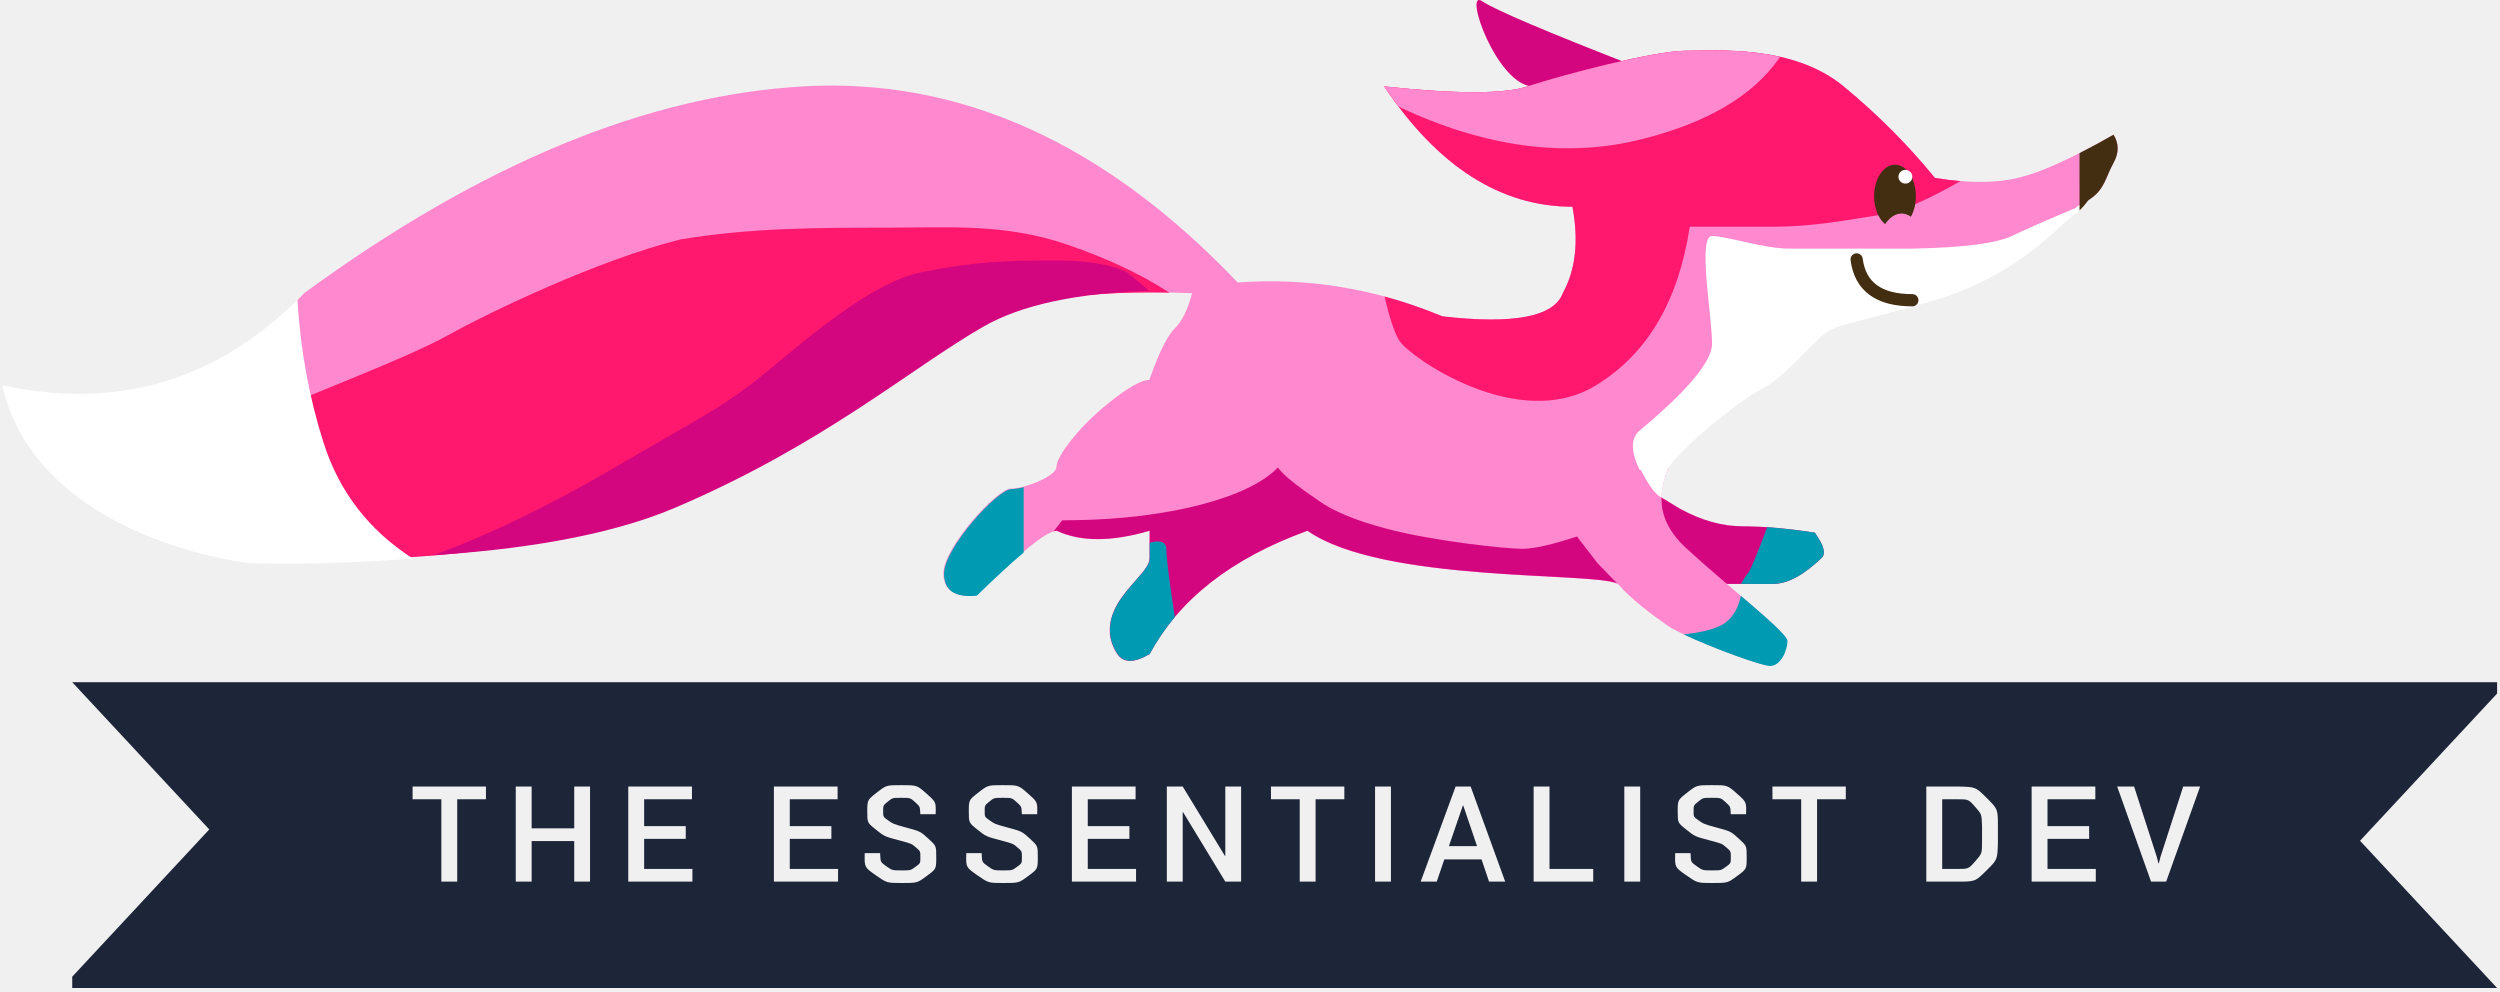
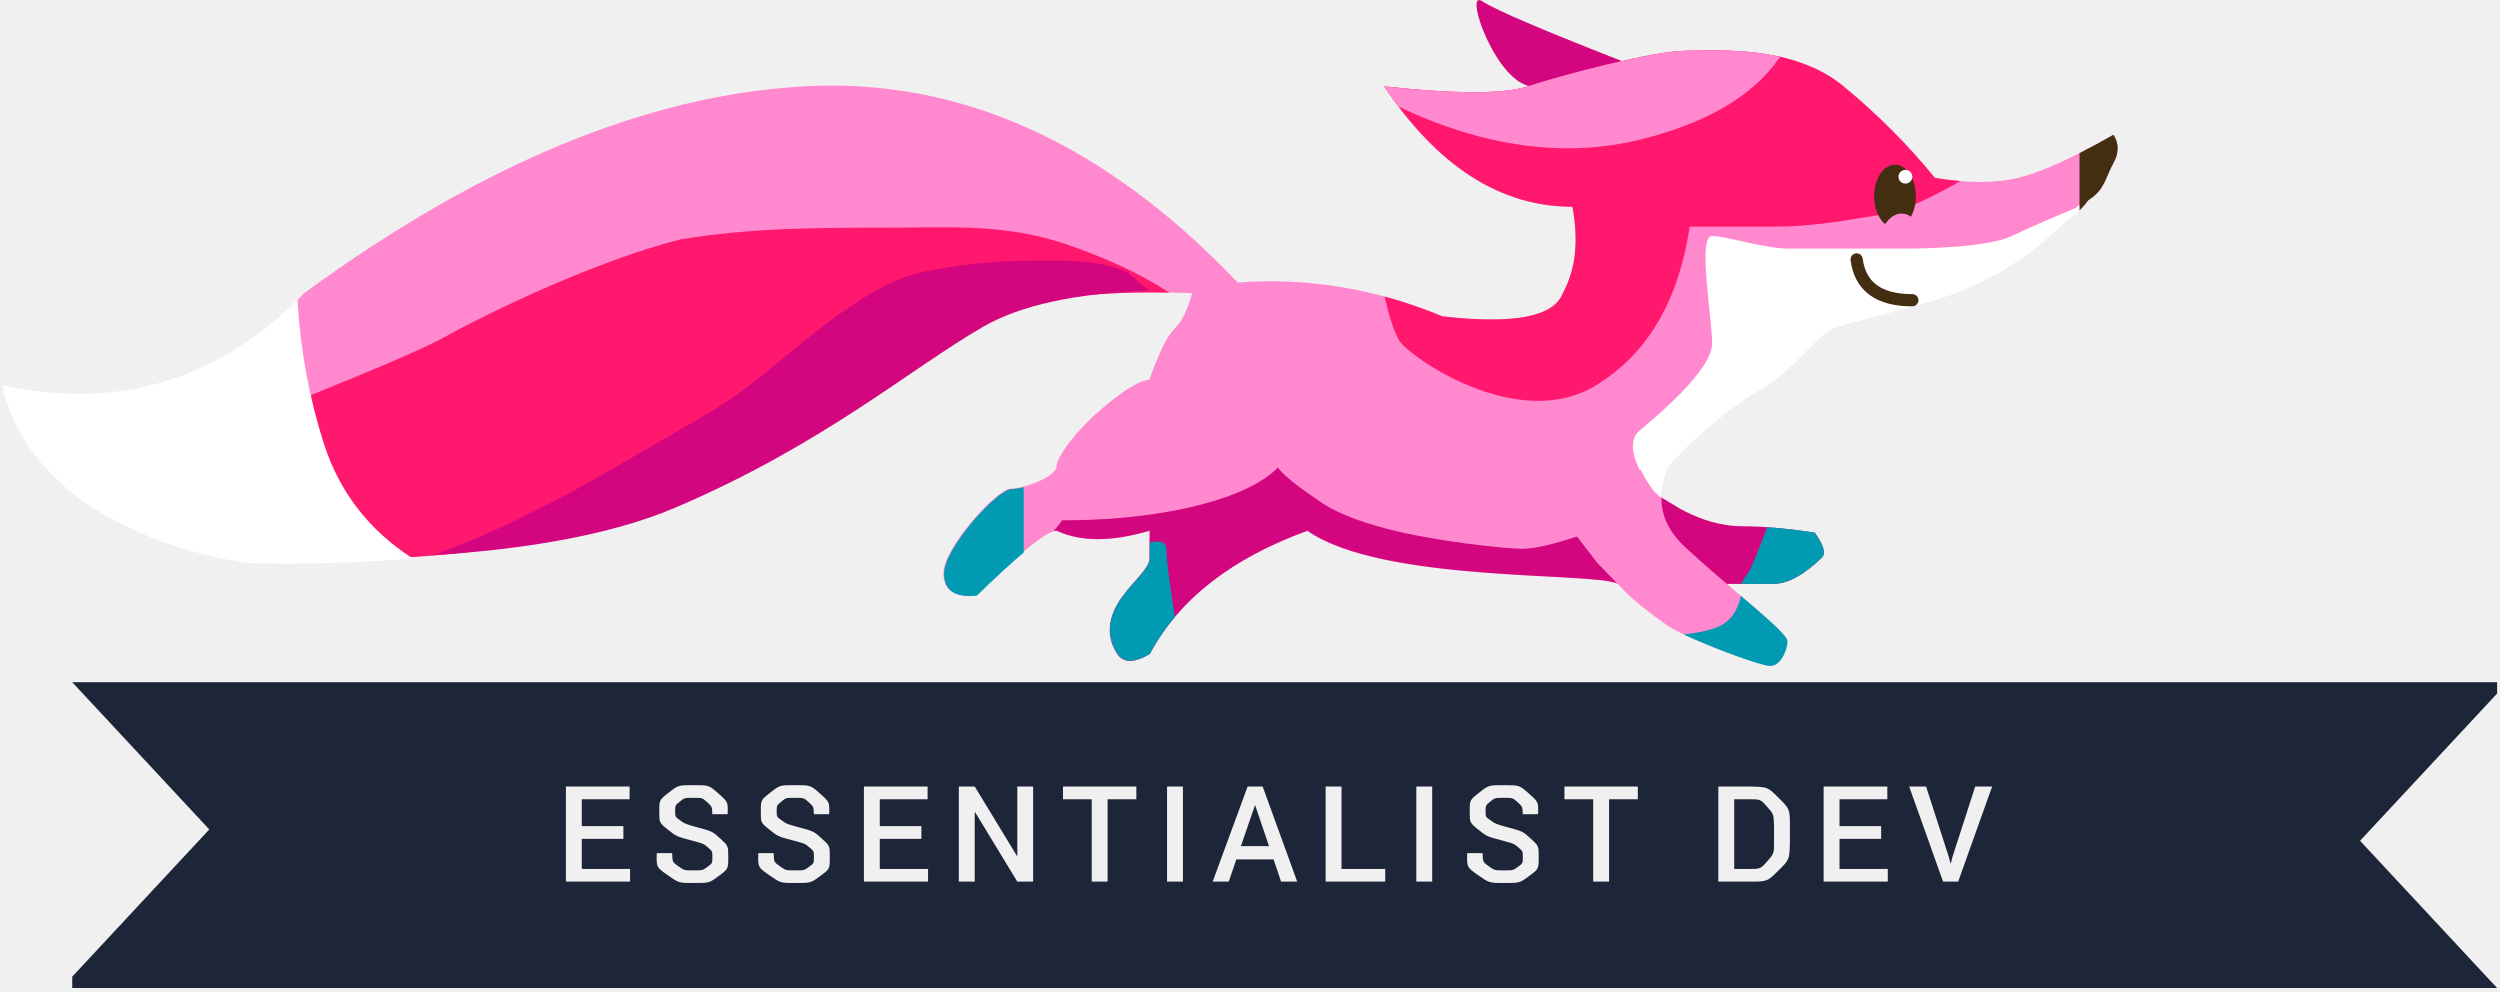
<svg xmlns="http://www.w3.org/2000/svg" width="613px" height="243px" viewBox="0 0 613 243" version="1.1">
-   <g id="Concept-screens" stroke="none" stroke-width="1" fill="none" fill-rule="evenodd">
-     <g id="Group-38" transform="translate(-111, -193)">
-       <g id="Group-29">
-         <g id="Group-22" transform="translate(112.5, 193)">
-           <g id="Group-15" transform="translate(16, 167)" fill="#1D2539">
-             <path d="M594.789,0.277 L594.789,3.054 L561.183,39.157 L594.789,75.259 L0.211,75.259 L0.211,72.482 L33.817,36.379 L0.211,0.277 L594.789,0.277 Z M402.219,25.518 C398.535,25.518 398.535,25.518 396.204,27.344 C393.874,29.17 393.874,29.17 393.874,31.989 C393.874,34.728 393.874,34.728 395.98,36.418 C398.086,38.108 398.086,38.108 401.995,39.133 C404.734,39.87 404.734,39.87 405.815,40.799 C406.896,41.728 406.896,41.728 406.896,43.185 C406.896,44.675 406.896,44.675 405.695,45.548 C404.493,46.421 404.493,46.421 402.331,46.421 C399.976,46.421 399.976,46.421 398.503,45.372 C397.121,44.388 397.121,44.388 397.035,42.454 L397.029,42.192 L393.281,42.192 L393.249,42.288 C393.169,45.652 393.169,45.652 395.924,47.582 C398.679,49.512 398.679,49.512 402.331,49.512 C406.127,49.512 406.127,49.512 408.458,47.791 C410.788,46.069 410.788,46.069 410.788,43.153 C410.788,40.398 410.788,40.398 408.834,38.62 C406.88,36.842 406.88,36.842 403.116,35.833 C400.249,35.048 400.249,35.048 399.007,34.167 C397.766,33.287 397.766,33.287 397.766,31.957 C397.766,30.483 397.766,30.483 398.911,29.554 C400.057,28.625 400.057,28.625 402.187,28.625 C404.445,28.625 404.445,28.625 405.663,29.739 C406.793,30.772 406.793,30.772 406.874,32.393 L406.88,32.646 L410.612,32.646 L410.644,32.55 C410.724,29.65 410.724,29.65 408.394,27.584 C406.063,25.518 406.063,25.518 402.219,25.518 Z M228.396,25.518 C224.712,25.518 224.712,25.518 222.381,27.344 C220.05,29.17 220.05,29.17 220.05,31.989 C220.05,34.728 220.05,34.728 222.157,36.418 C224.263,38.108 224.263,38.108 228.171,39.133 C230.91,39.87 230.91,39.87 231.992,40.799 C233.073,41.728 233.073,41.728 233.073,43.185 C233.073,44.675 233.073,44.675 231.871,45.548 C230.67,46.421 230.67,46.421 228.508,46.421 C226.153,46.421 226.153,46.421 224.679,45.372 C223.298,44.388 223.298,44.388 223.212,42.454 L223.206,42.192 L219.458,42.192 L219.426,42.288 C219.346,45.652 219.346,45.652 222.101,47.582 C224.856,49.512 224.856,49.512 228.508,49.512 C232.304,49.512 232.304,49.512 234.635,47.791 C236.965,46.069 236.965,46.069 236.965,43.153 C236.965,40.398 236.965,40.398 235.011,38.62 C233.057,36.842 233.057,36.842 229.293,35.833 C226.425,35.048 226.425,35.048 225.184,34.167 C223.943,33.287 223.943,33.287 223.943,31.957 C223.943,30.483 223.943,30.483 225.088,29.554 C226.233,28.625 226.233,28.625 228.364,28.625 C230.622,28.625 230.622,28.625 231.839,29.739 C232.97,30.772 232.97,30.772 233.051,32.393 L233.057,32.646 L236.789,32.646 L236.821,32.55 C236.901,29.65 236.901,29.65 234.57,27.584 C232.24,25.518 232.24,25.518 228.396,25.518 Z M203.5,25.518 C199.816,25.518 199.816,25.518 197.486,27.344 C195.155,29.17 195.155,29.17 195.155,31.989 C195.155,34.728 195.155,34.728 197.261,36.418 C199.368,38.108 199.368,38.108 203.276,39.133 C206.015,39.87 206.015,39.87 207.096,40.799 C208.177,41.728 208.177,41.728 208.177,43.185 C208.177,44.675 208.177,44.675 206.976,45.548 C205.775,46.421 205.775,46.421 203.612,46.421 C201.258,46.421 201.258,46.421 199.784,45.372 C198.403,44.388 198.403,44.388 198.316,42.454 L198.31,42.192 L194.562,42.192 L194.53,42.288 C194.45,45.652 194.45,45.652 197.205,47.582 C199.96,49.512 199.96,49.512 203.612,49.512 C207.409,49.512 207.409,49.512 209.739,47.791 C212.07,46.069 212.07,46.069 212.07,43.153 C212.07,40.398 212.07,40.398 210.116,38.62 C208.161,36.842 208.161,36.842 204.397,35.833 C201.53,35.048 201.53,35.048 200.289,34.167 C199.047,33.287 199.047,33.287 199.047,31.957 C199.047,30.483 199.047,30.483 200.193,29.554 C201.338,28.625 201.338,28.625 203.468,28.625 C205.727,28.625 205.727,28.625 206.944,29.739 C208.074,30.772 208.074,30.772 208.155,32.393 L208.161,32.646 L211.893,32.646 L211.926,32.55 C212.006,29.65 212.006,29.65 209.675,27.584 C207.344,25.518 207.344,25.518 203.5,25.518 Z M505.777,25.854 L501.628,25.854 L509.942,49.176 L513.642,49.176 L521.971,25.854 L517.822,25.854 L512.248,43.105 L511.848,44.691 L511.752,44.691 L511.335,43.073 L505.777,25.854 Z M496.275,25.854 L480.657,25.854 L480.657,49.176 L496.387,49.176 L496.387,46.069 L484.55,46.069 L484.55,38.684 L494.753,38.684 L494.753,35.561 L484.55,35.561 L484.55,28.978 L496.275,28.978 L496.275,25.854 Z M112.856,25.854 L108.964,25.854 L108.964,49.176 L112.856,49.176 L112.856,39.229 L123.3,39.229 L123.3,49.176 L127.176,49.176 L127.176,25.854 L123.3,25.854 L123.3,36.106 L112.856,36.106 L112.856,25.854 Z M152.168,25.854 L136.55,25.854 L136.55,49.176 L152.28,49.176 L152.28,46.069 L140.443,46.069 L140.443,38.684 L150.646,38.684 L150.646,35.561 L140.443,35.561 L140.443,28.978 L152.168,28.978 L152.168,25.854 Z M187.879,25.854 L172.262,25.854 L172.262,49.176 L187.991,49.176 L187.991,46.069 L176.154,46.069 L176.154,38.684 L186.357,38.684 L186.357,35.561 L176.154,35.561 L176.154,28.978 L187.879,28.978 L187.879,25.854 Z M260.948,25.854 L245.33,25.854 L245.33,49.176 L261.06,49.176 L261.06,46.069 L249.223,46.069 L249.223,38.684 L259.426,38.684 L259.426,35.561 L249.223,35.561 L249.223,28.978 L260.948,28.978 L260.948,25.854 Z M462.393,25.854 L454.833,25.854 L454.833,49.176 L462.393,49.176 C466.83,49.176 466.83,49.176 469.609,46.421 C472.272,43.781 472.272,43.781 472.383,39.655 L472.388,39.293 L472.388,35.753 C472.388,31.396 472.388,31.396 469.609,28.625 C466.946,25.97 466.946,25.97 462.76,25.859 L462.393,25.854 Z M272.5,25.854 L268.608,25.854 L268.608,49.176 L272.5,49.176 L272.5,32.181 L272.596,32.149 L282.944,49.176 L286.82,49.176 L286.82,25.854 L282.944,25.854 L282.944,42.833 L282.848,42.865 L272.5,25.854 Z M312.132,25.854 L294.144,25.854 L294.144,28.978 L301.192,28.978 L301.192,49.176 L305.084,49.176 L305.084,28.978 L312.132,28.978 L312.132,25.854 Z M323.556,25.854 L319.664,25.854 L319.664,49.176 L323.556,49.176 L323.556,25.854 Z M343.102,25.854 L339.418,25.854 L330.848,49.176 L334.789,49.176 L336.647,43.73 L345.777,43.73 L347.619,49.176 L351.575,49.176 L343.102,25.854 Z M362.439,25.854 L358.547,25.854 L358.547,49.176 L373.155,49.176 L373.155,46.069 L362.439,46.069 L362.439,25.854 Z M384.676,25.854 L380.783,25.854 L380.783,49.176 L384.676,49.176 L384.676,25.854 Z M101.656,25.854 L83.668,25.854 L83.668,28.978 L90.716,28.978 L90.716,49.176 L94.608,49.176 L94.608,28.978 L101.656,28.978 L101.656,25.854 Z M435.091,25.854 L417.103,25.854 L417.103,28.978 L424.151,28.978 L424.151,49.176 L428.043,49.176 L428.043,28.978 L435.091,28.978 L435.091,25.854 Z M462.281,28.978 C465.18,28.978 465.18,28.978 466.838,30.868 C468.398,32.647 468.398,32.647 468.49,35.376 L468.496,35.721 L468.496,39.293 C468.496,42.288 468.496,42.288 466.838,44.179 C465.18,46.069 465.18,46.069 462.281,46.069 L458.725,46.069 L458.725,28.978 L462.281,28.978 Z M341.292,30.515 L344.672,40.478 L337.768,40.478 L341.196,30.515 L341.292,30.515 Z" id="Combined-Shape" />
+   <g id="Material-Components" stroke="none" stroke-width="1" fill="none" fill-rule="evenodd">
+     <g id="logo">
+       <g id="Group-15" transform="translate(17.5, 167)" fill="#1D2539" fill-rule="nonzero">
+         <path d="M594.789,0.277 L594.789,3.054 L561.183,39.157 L594.789,75.259 L0.211,75.259 L0.211,72.482 L33.817,36.379 L0.211,0.277 L594.789,0.277 Z M351.219,25.518 C347.535,25.518 347.535,25.518 345.204,27.344 C342.874,29.17 342.874,29.17 342.874,31.989 C342.874,34.728 342.874,34.728 344.98,36.418 C347.086,38.108 347.086,38.108 350.995,39.133 C353.734,39.87 353.734,39.87 354.815,40.799 C355.896,41.728 355.896,41.728 355.896,43.185 C355.896,44.675 355.896,44.675 354.695,45.548 C353.493,46.421 353.493,46.421 351.331,46.421 C348.976,46.421 348.976,46.421 347.503,45.372 C346.121,44.388 346.121,44.388 346.035,42.454 L346.029,42.192 L342.281,42.192 L342.249,42.288 C342.169,45.652 342.169,45.652 344.924,47.582 C347.679,49.512 347.679,49.512 351.331,49.512 C355.127,49.512 355.127,49.512 357.458,47.791 C359.788,46.069 359.788,46.069 359.788,43.153 C359.788,40.398 359.788,40.398 357.834,38.62 C355.88,36.842 355.88,36.842 352.116,35.833 C349.249,35.048 349.249,35.048 348.007,34.167 C346.766,33.287 346.766,33.287 346.766,31.957 C346.766,30.483 346.766,30.483 347.911,29.554 C349.057,28.625 349.057,28.625 351.187,28.625 C353.445,28.625 353.445,28.625 354.663,29.739 C355.793,30.772 355.793,30.772 355.874,32.393 L355.88,32.646 L359.612,32.646 L359.644,32.55 C359.724,29.65 359.724,29.65 357.394,27.584 C355.063,25.518 355.063,25.518 351.219,25.518 Z M177.396,25.518 C173.712,25.518 173.712,25.518 171.381,27.344 C169.05,29.17 169.05,29.17 169.05,31.989 C169.05,34.728 169.05,34.728 171.157,36.418 C173.263,38.108 173.263,38.108 177.171,39.133 C179.91,39.87 179.91,39.87 180.992,40.799 C182.073,41.728 182.073,41.728 182.073,43.185 C182.073,44.675 182.073,44.675 180.871,45.548 C179.67,46.421 179.67,46.421 177.508,46.421 C175.153,46.421 175.153,46.421 173.679,45.372 C172.298,44.388 172.298,44.388 172.212,42.454 L172.206,42.192 L168.458,42.192 L168.426,42.288 C168.346,45.652 168.346,45.652 171.101,47.582 C173.856,49.512 173.856,49.512 177.508,49.512 C181.304,49.512 181.304,49.512 183.635,47.791 C185.965,46.069 185.965,46.069 185.965,43.153 C185.965,40.398 185.965,40.398 184.011,38.62 C182.057,36.842 182.057,36.842 178.293,35.833 C175.425,35.048 175.425,35.048 174.184,34.167 C172.943,33.287 172.943,33.287 172.943,31.957 C172.943,30.483 172.943,30.483 174.088,29.554 C175.233,28.625 175.233,28.625 177.364,28.625 C179.622,28.625 179.622,28.625 180.839,29.739 C181.97,30.772 181.97,30.772 182.051,32.393 L182.057,32.646 L185.789,32.646 L185.821,32.55 C185.901,29.65 185.901,29.65 183.57,27.584 C181.24,25.518 181.24,25.518 177.396,25.518 Z M152.5,25.518 C148.816,25.518 148.816,25.518 146.486,27.344 C144.155,29.17 144.155,29.17 144.155,31.989 C144.155,34.728 144.155,34.728 146.261,36.418 C148.368,38.108 148.368,38.108 152.276,39.133 C155.015,39.87 155.015,39.87 156.096,40.799 C157.177,41.728 157.177,41.728 157.177,43.185 C157.177,44.675 157.177,44.675 155.976,45.548 C154.775,46.421 154.775,46.421 152.612,46.421 C150.258,46.421 150.258,46.421 148.784,45.372 C147.403,44.388 147.403,44.388 147.316,42.454 L147.31,42.192 L143.562,42.192 L143.53,42.288 C143.45,45.652 143.45,45.652 146.205,47.582 C148.96,49.512 148.96,49.512 152.612,49.512 C156.409,49.512 156.409,49.512 158.739,47.791 C161.07,46.069 161.07,46.069 161.07,43.153 C161.07,40.398 161.07,40.398 159.116,38.62 C157.161,36.842 157.161,36.842 153.397,35.833 C150.53,35.048 150.53,35.048 149.289,34.167 C148.047,33.287 148.047,33.287 148.047,31.957 C148.047,30.483 148.047,30.483 149.193,29.554 C150.338,28.625 150.338,28.625 152.468,28.625 C154.727,28.625 154.727,28.625 155.944,29.739 C157.074,30.772 157.074,30.772 157.155,32.393 L157.161,32.646 L160.893,32.646 L160.926,32.55 C161.006,29.65 161.006,29.65 158.675,27.584 C156.344,25.518 156.344,25.518 152.5,25.518 Z M454.777,25.854 L450.628,25.854 L458.942,49.176 L462.642,49.176 L470.971,25.854 L466.822,25.854 L461.248,43.105 L460.848,44.691 L460.752,44.691 L460.335,43.073 L454.777,25.854 Z M445.275,25.854 L429.657,25.854 L429.657,49.176 L445.387,49.176 L445.387,46.069 L433.55,46.069 L433.55,38.684 L443.753,38.684 L443.753,35.561 L433.55,35.561 L433.55,28.978 L445.275,28.978 L445.275,25.854 Z M136.879,25.854 L121.262,25.854 L121.262,49.176 L136.991,49.176 L136.991,46.069 L125.154,46.069 L125.154,38.684 L135.357,38.684 L135.357,35.561 L125.154,35.561 L125.154,28.978 L136.879,28.978 L136.879,25.854 Z M209.948,25.854 L194.33,25.854 L194.33,49.176 L210.06,49.176 L210.06,46.069 L198.223,46.069 L198.223,38.684 L208.426,38.684 L208.426,35.561 L198.223,35.561 L198.223,28.978 L209.948,28.978 L209.948,25.854 Z M411.393,25.854 L403.833,25.854 L403.833,49.176 L411.393,49.176 C415.83,49.176 415.83,49.176 418.609,46.421 C421.272,43.781 421.272,43.781 421.383,39.655 L421.388,39.293 L421.388,35.753 C421.388,31.396 421.388,31.396 418.609,28.625 C415.946,25.97 415.946,25.97 411.76,25.859 L411.393,25.854 Z M221.5,25.854 L217.608,25.854 L217.608,49.176 L221.5,49.176 L221.5,32.181 L221.596,32.149 L231.944,49.176 L235.82,49.176 L235.82,25.854 L231.944,25.854 L231.944,42.833 L231.848,42.865 L221.5,25.854 Z M261.132,25.854 L243.144,25.854 L243.144,28.978 L250.192,28.978 L250.192,49.176 L254.084,49.176 L254.084,28.978 L261.132,28.978 L261.132,25.854 Z M272.556,25.854 L268.664,25.854 L268.664,49.176 L272.556,49.176 L272.556,25.854 Z M292.102,25.854 L288.418,25.854 L279.848,49.176 L283.789,49.176 L285.647,43.73 L294.777,43.73 L296.619,49.176 L300.575,49.176 L292.102,25.854 Z M311.439,25.854 L307.547,25.854 L307.547,49.176 L322.155,49.176 L322.155,46.069 L311.439,46.069 L311.439,25.854 Z M333.676,25.854 L329.783,25.854 L329.783,49.176 L333.676,49.176 L333.676,25.854 Z M384.091,25.854 L366.103,25.854 L366.103,28.978 L373.151,28.978 L373.151,49.176 L377.043,49.176 L377.043,28.978 L384.091,28.978 L384.091,25.854 Z M411.281,28.978 C414.18,28.978 414.18,28.978 415.838,30.868 C417.398,32.647 417.398,32.647 417.49,35.376 L417.496,35.721 L417.496,39.293 C417.496,42.288 417.496,42.288 415.838,44.179 C414.18,46.069 414.18,46.069 411.281,46.069 L407.725,46.069 L407.725,28.978 L411.281,28.978 Z M290.292,30.515 L293.672,40.478 L286.768,40.478 L290.196,30.515 L290.292,30.515 Z" id="Combined-Shape" />
+       </g>
+       <g id="Group-10" transform="translate(0.5, 0)">
+         <g id="Group-9" fill-rule="nonzero">
+           <g id="Group-8">
+             <path d="M411.466,124.752 C416.706,127.615 421.828,129.046 426.831,129.046 C431.835,129.046 437.721,129.566 444.488,130.606 C446.717,133.719 447.274,135.787 446.16,136.807 C444.488,138.338 439.508,143.174 434.3,143.174 C430.828,143.174 426.8,143.174 422.217,143.174 C415.05,140.825 411.466,138.703 411.466,136.807 C411.466,134.911 409.612,130.892 405.904,124.752 L403.59,120.002 L411.466,124.752 Z" id="Path-6" fill="#D4067F" />
+             <path d="M338.909,21.18 C356.581,23.085 368.302,23.085 374.07,21.18 C382.723,18.322 405.213,12.448 412.813,12.448 C420.413,12.448 439.084,10.873 451.572,21.18 C459.897,28.051 467.359,35.531 473.958,43.62 C481.983,44.94 488.772,44.94 494.325,43.62 C499.877,42.3 507.68,38.771 517.733,33.035 C519.09,35.195 519.09,37.499 517.733,39.948 C515.698,43.62 515.667,46.318 511.895,48.87 C508.124,51.421 496.344,65.621 473.958,71.887 C451.572,78.152 451.336,77.176 447.74,80.574 C444.144,83.972 437.903,90.952 433.366,93.154 C428.83,95.356 408.487,112.371 408.487,114.427 C408.487,116.483 402.827,125.001 412.813,134.273 C422.8,143.545 437.633,154.926 437.633,157.067 C437.633,159.208 436.065,163.181 433.366,163.181 C430.668,163.181 412.469,156.213 408.487,153.461 C404.504,150.709 399.401,146.85 396.451,143.431 C393.501,140.011 338.909,143.431 320.029,130.163 C301.444,136.889 288.54,146.966 281.317,160.394 C277.525,162.612 274.893,162.612 273.421,160.394 C271.212,157.067 270.689,152.945 273.421,148.188 C276.152,143.431 281.317,139.673 281.317,136.973 C281.317,135.173 281.317,132.903 281.317,130.163 C271.97,132.903 264.379,132.903 258.544,130.163 C256.218,130.163 249.662,135.419 238.874,145.933 C233.506,146.498 230.822,144.696 230.822,140.527 C230.822,134.273 243.969,119.806 247.36,119.806 C250.75,119.806 258.544,116.798 258.544,114.427 C258.544,112.056 263.65,105.058 270.987,99.106 C275.878,95.138 279.322,93.154 281.317,93.154 C283.638,86.562 285.705,82.369 287.521,80.574 C289.336,78.778 290.763,75.883 291.801,71.887 C265.431,70.847 246.293,73.742 234.388,80.574 C216.531,90.821 195.19,109.466 158.765,124.997 C122.34,140.527 60.885,136.973 60.885,136.973 C60.885,136.973 17.34,132.213 1,95.252 C29.717,101.368 54.075,93.579 74.075,71.887 C117.312,40.254 158.125,23.352 196.514,21.18 C234.902,19.008 270.392,35.039 302.982,69.273 C320.103,68 336.84,70.765 353.19,77.567 C370.72,79.572 380.56,77.678 382.711,71.887 C385.867,66.184 386.655,59.118 385.078,50.689 C367.477,50.689 352.087,40.853 338.909,21.18 Z" id="Path-4" fill="#FF88CE" />
+             <path d="M400.514,16.277 C378.637,7.761 366.106,2.433 362.921,0.294 C358.143,-2.915 366.585,21.21 375.538,21.21 C381.507,21.21 388.123,20.47 395.387,18.991 L400.514,16.277 Z" id="Path-5" fill="#D4067F" />
+             <path d="M451.55,21.18 C459.876,28.051 467.338,35.531 473.936,43.62 C476.114,43.978 478.202,44.24 480.198,44.403 C471.973,49.124 465.626,51.846 461.154,52.571 C451.81,54.084 443.731,55.583 434.432,55.583 L413.825,55.583 L413.825,55.583 C411.043,73.977 403.302,86.988 390.601,94.618 C371.55,106.063 345.094,87.508 342.634,83.561 C341.436,81.638 340.224,78.021 339,72.71 C343.754,73.996 348.477,75.616 353.168,77.567 C370.698,79.572 380.539,77.678 382.69,71.887 C385.845,66.184 386.634,59.118 385.056,50.689 C367.455,50.689 352.065,40.853 338.887,21.18 C356.559,23.085 368.28,23.085 374.048,21.18 C382.701,18.322 405.191,12.448 412.791,12.448 C420.391,12.448 439.062,10.873 451.55,21.18 Z" id="Combined-Shape" fill="#FF186E" />
+             <path d="M216.357,55.829 C231.986,55.829 245.764,54.708 261.082,59.943 C270.93,63.309 279.304,67.242 286.204,71.744 C262.819,71.329 245.623,74.281 234.612,80.599 C216.755,90.846 195.414,109.491 158.989,125.022 C122.564,140.552 61.11,136.998 61.11,136.998 C61.11,136.998 38.988,134.58 20.363,119.808 C47.46,109.039 63.369,102.514 68.089,100.231 C75.786,96.509 98.89,88.001 109.342,82.205 C119.794,76.409 146.076,63.79 166.302,58.719 C183.474,55.829 200.728,55.829 216.357,55.829 Z" id="Combined-Shape" fill="#FF186E" />
+             <path d="M72.435,73.535 C73.162,85.818 75.314,97.541 78.889,108.706 C82.707,120.631 89.985,130.047 100.722,136.954 C78.496,138.768 60.579,138.063 60.579,138.063 C60.579,138.063 8.914,132.571 0.004,94.461 C27.859,100.482 51.926,93.583 72.205,73.763 L72.435,73.535 Z" id="Combined-Shape" fill="#FFFFFF" />
+             <path d="M259.212,63.886 C266.26,63.886 271.798,64.835 275.828,66.734 L275.828,66.734 L281.273,71.287 C263.404,71.861 249.865,74.79 240.654,80.075 C222.797,90.323 201.456,108.968 165.031,124.498 C147.816,131.838 125.01,134.915 105.743,136.119 C118.565,131.586 134.546,123.754 148.707,115.504 C174.797,100.304 174.802,100.757 183.279,94.482 C191.756,88.208 210.989,69.668 225.448,66.734 C238.542,64.078 246.942,63.897 256.263,63.886 L259.212,63.886 Z" id="Combined-Shape" fill="#D4067F" />
+             <path d="M435.982,13.928 L435.716,14.313 C429.302,23.509 418.077,30.119 402.042,34.141 C383.477,38.799 363.609,36.141 342.437,26.17 C341.236,24.583 340.053,22.92 338.887,21.18 C356.559,23.085 368.28,23.085 374.048,21.18 C382.701,18.322 405.191,12.448 412.791,12.448 C417.572,12.448 426.734,11.825 435.982,13.928 Z" id="Combined-Shape" fill="#FF88CE" />
          </g>
-           <g id="Group-10">
-             <g id="Group-9">
-               <g id="Group-8">
-                 <path d="M410.466,124.752 C415.706,127.615 420.828,129.046 425.831,129.046 C430.835,129.046 436.721,129.566 443.488,130.606 C445.717,133.719 446.274,135.787 445.16,136.807 C443.488,138.338 438.508,143.174 433.3,143.174 C429.828,143.174 425.8,143.174 421.217,143.174 C414.05,140.825 410.466,138.703 410.466,136.807 C410.466,134.911 408.612,130.892 404.904,124.752 L402.59,120.002 L410.466,124.752 Z" id="Path-6" fill="#D4067F" />
-                 <path d="M337.909,21.18 C355.581,23.085 367.302,23.085 373.07,21.18 C381.723,18.322 404.213,12.448 411.813,12.448 C419.413,12.448 438.084,10.873 450.572,21.18 C458.897,28.051 466.359,35.531 472.958,43.62 C480.983,44.94 487.772,44.94 493.325,43.62 C498.877,42.3 506.68,38.771 516.733,33.035 C518.09,35.195 518.09,37.499 516.733,39.948 C514.698,43.62 514.667,46.318 510.895,48.87 C507.124,51.421 495.344,65.621 472.958,71.887 C450.572,78.152 450.336,77.176 446.74,80.574 C443.144,83.972 436.903,90.952 432.366,93.154 C427.83,95.356 407.487,112.371 407.487,114.427 C407.487,116.483 401.827,125.001 411.813,134.273 C421.8,143.545 436.633,154.926 436.633,157.067 C436.633,159.208 435.065,163.181 432.366,163.181 C429.668,163.181 411.469,156.213 407.487,153.461 C403.504,150.709 398.401,146.85 395.451,143.431 C392.501,140.011 337.909,143.431 319.029,130.163 C300.444,136.889 287.54,146.966 280.317,160.394 C276.525,162.612 273.893,162.612 272.421,160.394 C270.212,157.067 269.689,152.945 272.421,148.188 C275.152,143.431 280.317,139.673 280.317,136.973 C280.317,135.173 280.317,132.903 280.317,130.163 C270.97,132.903 263.379,132.903 257.544,130.163 C255.218,130.163 248.662,135.419 237.874,145.933 C232.506,146.498 229.822,144.696 229.822,140.527 C229.822,134.273 242.969,119.806 246.36,119.806 C249.75,119.806 257.544,116.798 257.544,114.427 C257.544,112.056 262.65,105.058 269.987,99.106 C274.878,95.138 278.322,93.154 280.317,93.154 C282.638,86.562 284.705,82.369 286.521,80.574 C288.336,78.778 289.763,75.883 290.801,71.887 C264.431,70.847 245.293,73.742 233.388,80.574 C215.531,90.821 194.19,109.466 157.765,124.997 C121.34,140.527 59.885,136.973 59.885,136.973 C59.885,136.973 16.34,132.213 -9.9475983e-14,95.252 C28.717,101.368 53.075,93.579 73.075,71.887 C116.312,40.254 157.125,23.352 195.514,21.18 C233.902,19.008 269.392,35.039 301.982,69.273 C319.103,68 335.84,70.765 352.19,77.567 C369.72,79.572 379.56,77.678 381.711,71.887 C384.867,66.184 385.655,59.118 384.078,50.689 C366.477,50.689 351.087,40.853 337.909,21.18 Z" id="Path-4" fill="#FF88CE" />
-                 <path d="M399.514,16.277 C377.637,7.761 365.106,2.433 361.921,0.294 C357.143,-2.915 365.585,21.21 374.538,21.21 C380.507,21.21 387.123,20.47 394.387,18.991 L399.514,16.277 Z" id="Path-5" fill="#D4067F" />
-                 <path d="M450.55,21.18 C458.876,28.051 466.338,35.531 472.936,43.62 C475.114,43.978 477.202,44.24 479.198,44.403 C470.973,49.124 464.626,51.846 460.154,52.571 C450.81,54.084 442.731,55.583 433.432,55.583 L412.825,55.583 L412.825,55.583 C410.043,73.977 402.302,86.988 389.601,94.618 C370.55,106.063 344.094,87.508 341.634,83.561 C340.436,81.638 339.224,78.021 338,72.71 C342.754,73.996 347.477,75.616 352.168,77.567 C369.698,79.572 379.539,77.678 381.69,71.887 C384.845,66.184 385.634,59.118 384.056,50.689 C366.455,50.689 351.065,40.853 337.887,21.18 C355.559,23.085 367.28,23.085 373.048,21.18 C381.701,18.322 404.191,12.448 411.791,12.448 C419.391,12.448 438.062,10.873 450.55,21.18 Z" id="Combined-Shape" fill="#FF186E" />
-                 <path d="M215.357,55.829 C230.986,55.829 244.764,54.708 260.082,59.943 C269.93,63.309 278.304,67.242 285.204,71.744 C261.819,71.329 244.623,74.281 233.612,80.599 C215.755,90.846 194.414,109.491 157.989,125.022 C121.564,140.552 60.11,136.998 60.11,136.998 C60.11,136.998 37.988,134.58 19.363,119.808 C46.46,109.039 62.369,102.514 67.089,100.231 C74.786,96.509 97.89,88.001 108.342,82.205 C118.794,76.409 145.076,63.79 165.302,58.719 C182.474,55.829 199.728,55.829 215.357,55.829 Z" id="Combined-Shape" fill="#FF186E" />
-                 <path d="M71.435,73.535 C72.162,85.818 74.314,97.541 77.889,108.706 C81.707,120.631 88.985,130.047 99.722,136.954 C77.496,138.768 59.579,138.063 59.579,138.063 C59.579,138.063 7.914,132.571 -0.996,94.461 C26.859,100.482 50.926,93.583 71.205,73.763 Z" id="Combined-Shape" fill="#FFFFFF" />
-                 <path d="M258.212,63.886 C265.26,63.886 270.798,64.835 274.828,66.734 L274.828,66.734 L280.273,71.287 C262.404,71.861 248.865,74.79 239.654,80.075 C221.797,90.323 200.456,108.968 164.031,124.498 C146.816,131.838 124.01,134.915 104.743,136.119 C117.565,131.586 133.546,123.754 147.707,115.504 C173.797,100.304 173.802,100.757 182.279,94.482 C190.756,88.208 209.989,69.668 224.448,66.734 C237.542,64.078 245.942,63.897 255.263,63.886 Z" id="Combined-Shape" fill="#D4067F" />
-                 <path d="M434.982,13.928 L434.716,14.313 C428.302,23.509 417.077,30.119 401.042,34.141 C382.477,38.799 362.609,36.141 341.437,26.17 C340.236,24.583 339.053,22.92 337.887,21.18 C355.559,23.085 367.28,23.085 373.048,21.18 C381.701,18.322 404.191,12.448 411.791,12.448 C416.572,12.448 425.734,11.825 434.982,13.928 Z" id="Combined-Shape" fill="#FF88CE" />
-               </g>
-               <path d="M506.614,53.046 C502.843,55.597 493.241,67.978 470.855,74.244 C448.469,80.509 448.234,79.533 444.638,82.931 C441.042,86.328 434.8,93.309 430.264,95.511 C425.749,97.702 411.438,108.948 407.121,115.182 L406.901,115.158 L400.487,115.158 C398.35,110.623 398.35,107.444 400.487,105.62 C403.694,102.884 418.3,90.974 418.3,84.261 C418.3,77.547 414.669,57.872 418.3,57.872 C421.93,57.872 430.899,60.957 437.196,60.957 L467.703,60.957 C479.935,60.702 487.952,59.673 491.755,57.872 C495.557,56.071 500.746,53.797 507.319,51.049 L511.243,48.141 C509.972,50.031 508.485,51.78 506.614,53.046 Z" id="Combined-Shape" fill="#FFFFFF" />
-             </g>
-             <path d="M311.835,114.612 C312.96,116.286 316.247,118.971 321.697,122.665 C325.271,125.304 330.864,127.628 338.475,129.639 C349.892,132.655 367.507,134.567 371.767,134.567 C374.607,134.567 379.079,133.561 385.183,131.551 L385.183,131.551 L390.225,138.107 L395.018,143.045 C388.651,140.202 337.312,142.909 319.122,130.125 C300.537,136.852 287.633,146.929 280.41,160.357 C276.618,162.575 273.986,162.575 272.514,160.357 C270.305,157.03 269.782,152.908 272.514,148.151 C275.245,143.394 280.41,139.636 280.41,136.936 L280.41,130.125 C271.063,132.866 263.472,132.866 257.637,130.125 C257.415,130.125 257.154,130.174 256.854,130.27 L258.969,127.571 C260.234,127.567 261.177,127.561 261.797,127.553 C284.937,127.266 304.845,122.045 311.835,114.612 Z M237.967,145.896 C236.101,146.092 234.56,146.003 233.343,145.627 L238.693,145.19 C238.453,145.423 238.211,145.658 237.967,145.896 Z" id="Combined-Shape" fill="#D4067F" />
-             <path d="" id="Path-7" stroke="#979797" stroke-width="3" />
-             <path d="M436.79,157.182 C436.79,159.323 435.223,163.296 432.524,163.296 C430.345,163.296 418.066,158.755 411.318,155.557 C414.837,155.187 417.626,154.576 419.686,153.725 C422.653,152.499 424.55,149.959 425.378,146.105 C431.647,151.456 436.79,155.921 436.79,157.182 Z M249.506,119.463 L249.506,135.481 C246.448,138.051 242.623,141.573 238.032,146.048 C232.664,146.613 229.98,144.811 229.98,140.642 C229.98,134.388 243.127,119.921 246.517,119.921 C247.321,119.921 248.371,119.752 249.506,119.463 Z" id="Combined-Shape" fill="#009BB3" />
-             <path d="M443.488,130.606 C445.717,133.719 446.274,135.787 445.16,136.807 C443.488,138.338 438.508,143.174 433.3,143.174 L425.38,143.172 C426.058,141.989 426.69,141.023 427.275,140.272 C427.791,139.61 429.309,135.941 431.829,129.265 C435.37,129.509 439.257,129.955 443.488,130.606 Z" id="Combined-Shape" fill="#009BB3" />
-             <path d="M516.733,33.035 C518.09,35.195 518.09,37.499 516.733,39.948 C514.698,43.62 514.667,46.318 510.895,48.87 C510.789,48.941 510.677,49.022 510.558,49.112 C509.902,50.002 509.189,50.843 508.399,51.598 L508.397,37.548 C510.979,36.237 513.758,34.733 516.733,33.035 Z" id="Combined-Shape" fill="#442E12" />
-             <path d="M463.153,40.378 C465.979,40.378 468.271,43.849 468.271,48.13 C468.271,50.041 467.815,51.79 467.058,53.141 C466.339,52.635 465.564,52.359 464.755,52.359 C463.241,52.359 461.845,53.324 460.721,54.952 C459.121,53.643 458.034,51.079 458.034,48.13 C458.034,43.849 460.326,40.378 463.153,40.378 Z" id="Combined-Shape" fill="#442E12" />
-             <ellipse id="Oval" fill="#FFFFFF" cx="465.701" cy="43.335" rx="1.701" ry="1.683" />
-             <path d="M453.746,63.614 C454.625,70.283 459.177,73.617 467.402,73.617" id="Path-18" stroke="#442E12" stroke-width="3" stroke-linecap="round" />
-             <path d="M284.505,134.844 C284.505,136.912 285.193,142.397 286.568,151.298 C284.19,154.126 282.138,157.146 280.41,160.357 C276.618,162.575 273.986,162.575 272.514,160.357 C270.305,157.03 269.782,152.908 272.514,148.151 C275.245,143.394 280.41,139.636 280.41,136.936 L280.411,133.08 C283.141,132.335 284.505,132.923 284.505,134.844 Z" id="Combined-Shape" fill="#009BB3" />
-             <path d="M399.75,113.041 L408.085,113.906 C407.861,114.182 407.651,114.452 407.457,114.714 C407.257,115.935 405.971,118.567 405.893,121.994 L405.927,122.016 C404.21,121.192 402.151,118.2 399.75,113.041 L399.75,113.041 Z" id="Combined-Shape" fill="#FFFFFF" />
-           </g>
+           <path d="M507.614,53.046 C503.843,55.597 494.241,67.978 471.855,74.244 C449.469,80.509 449.234,79.533 445.638,82.931 C442.042,86.328 435.8,93.309 431.264,95.511 C426.749,97.702 412.438,108.948 408.121,115.182 L407.901,115.158 L401.487,115.158 C399.35,110.623 399.35,107.444 401.487,105.62 C404.694,102.884 419.3,90.974 419.3,84.261 C419.3,77.547 415.669,57.872 419.3,57.872 C422.93,57.872 431.899,60.957 438.196,60.957 L468.703,60.957 C480.935,60.702 488.952,59.673 492.755,57.872 C496.557,56.071 501.746,53.797 508.319,51.049 L512.243,48.141 C510.972,50.031 509.485,51.78 507.614,53.046 Z" id="Combined-Shape" fill="#FFFFFF" />
        </g>
+         <path d="M312.835,114.612 C313.96,116.286 317.247,118.971 322.697,122.665 C326.271,125.304 331.864,127.628 339.475,129.639 C350.892,132.655 368.507,134.567 372.767,134.567 C375.607,134.567 380.079,133.561 386.183,131.551 L386.183,131.551 L391.225,138.107 L396.018,143.045 C389.651,140.202 338.312,142.909 320.122,130.125 C301.537,136.852 288.633,146.929 281.41,160.357 C277.618,162.575 274.986,162.575 273.514,160.357 C271.305,157.03 270.782,152.908 273.514,148.151 C276.245,143.394 281.41,139.636 281.41,136.936 L281.41,130.125 C272.063,132.866 264.472,132.866 258.637,130.125 C258.415,130.125 258.154,130.174 257.854,130.27 L259.969,127.571 C261.234,127.567 262.177,127.561 262.797,127.553 C285.937,127.266 305.845,122.045 312.835,114.612 Z M238.967,145.896 C237.101,146.092 235.56,146.003 234.343,145.627 L239.693,145.19 C239.453,145.423 239.211,145.658 238.967,145.896 Z" id="Combined-Shape" fill="#D4067F" fill-rule="nonzero" />
+         <path d="M437.79,157.182 C437.79,159.323 436.223,163.296 433.524,163.296 C431.345,163.296 419.066,158.755 412.318,155.557 C415.837,155.187 418.626,154.576 420.686,153.725 C423.653,152.499 425.55,149.959 426.378,146.105 C432.647,151.456 437.79,155.921 437.79,157.182 Z M250.506,119.463 L250.506,135.481 C247.448,138.051 243.623,141.573 239.032,146.048 C233.664,146.613 230.98,144.811 230.98,140.642 C230.98,134.388 244.127,119.921 247.517,119.921 C248.321,119.921 249.371,119.752 250.506,119.463 Z" id="Combined-Shape" fill="#009BB3" fill-rule="nonzero" />
+         <path d="M444.488,130.606 C446.717,133.719 447.274,135.787 446.16,136.807 C444.488,138.338 439.508,143.174 434.3,143.174 L426.38,143.172 C427.058,141.989 427.69,141.023 428.275,140.272 C428.791,139.61 430.309,135.941 432.829,129.265 C436.37,129.509 440.257,129.955 444.488,130.606 Z" id="Combined-Shape" fill="#009BB3" fill-rule="nonzero" />
+         <path d="M517.733,33.035 C519.09,35.195 519.09,37.499 517.733,39.948 C515.698,43.62 515.667,46.318 511.895,48.87 C511.789,48.941 511.677,49.022 511.558,49.112 C510.902,50.002 510.189,50.843 509.399,51.598 L509.397,37.548 C511.979,36.237 514.758,34.733 517.733,33.035 Z" id="Combined-Shape" fill="#442E12" fill-rule="nonzero" />
+         <path d="M464.153,40.378 C466.979,40.378 469.271,43.849 469.271,48.13 C469.271,50.041 468.815,51.79 468.058,53.141 C467.339,52.635 466.564,52.359 465.755,52.359 C464.241,52.359 462.845,53.324 461.721,54.952 C460.121,53.643 459.034,51.079 459.034,48.13 C459.034,43.849 461.326,40.378 464.153,40.378 Z" id="Combined-Shape" fill="#442E12" fill-rule="nonzero" />
+         <ellipse id="Oval" fill="#FFFFFF" fill-rule="nonzero" cx="466.701" cy="43.335" rx="1.701" ry="1.683" />
+         <path d="M454.746,63.614 C455.625,70.283 460.177,73.617 468.402,73.617" id="Path-18" stroke="#442E12" stroke-width="3" stroke-linecap="round" />
+         <path d="M285.505,134.844 C285.505,136.912 286.193,142.397 287.568,151.298 C285.19,154.126 283.138,157.146 281.41,160.357 C277.618,162.575 274.986,162.575 273.514,160.357 C271.305,157.03 270.782,152.908 273.514,148.151 C276.245,143.394 281.41,139.636 281.41,136.936 L281.411,133.08 C284.141,132.335 285.505,132.923 285.505,134.844 Z" id="Combined-Shape" fill="#009BB3" fill-rule="nonzero" />
+         <path d="M400.75,113.041 L409.085,113.906 C408.861,114.182 408.651,114.452 408.457,114.714 C408.257,115.935 406.971,118.567 406.893,121.994 L406.927,122.016 C405.21,121.192 403.151,118.2 400.75,113.041 L400.75,113.041 Z" id="Combined-Shape" fill="#FFFFFF" fill-rule="nonzero" />
      </g>
    </g>
  </g>
</svg>
